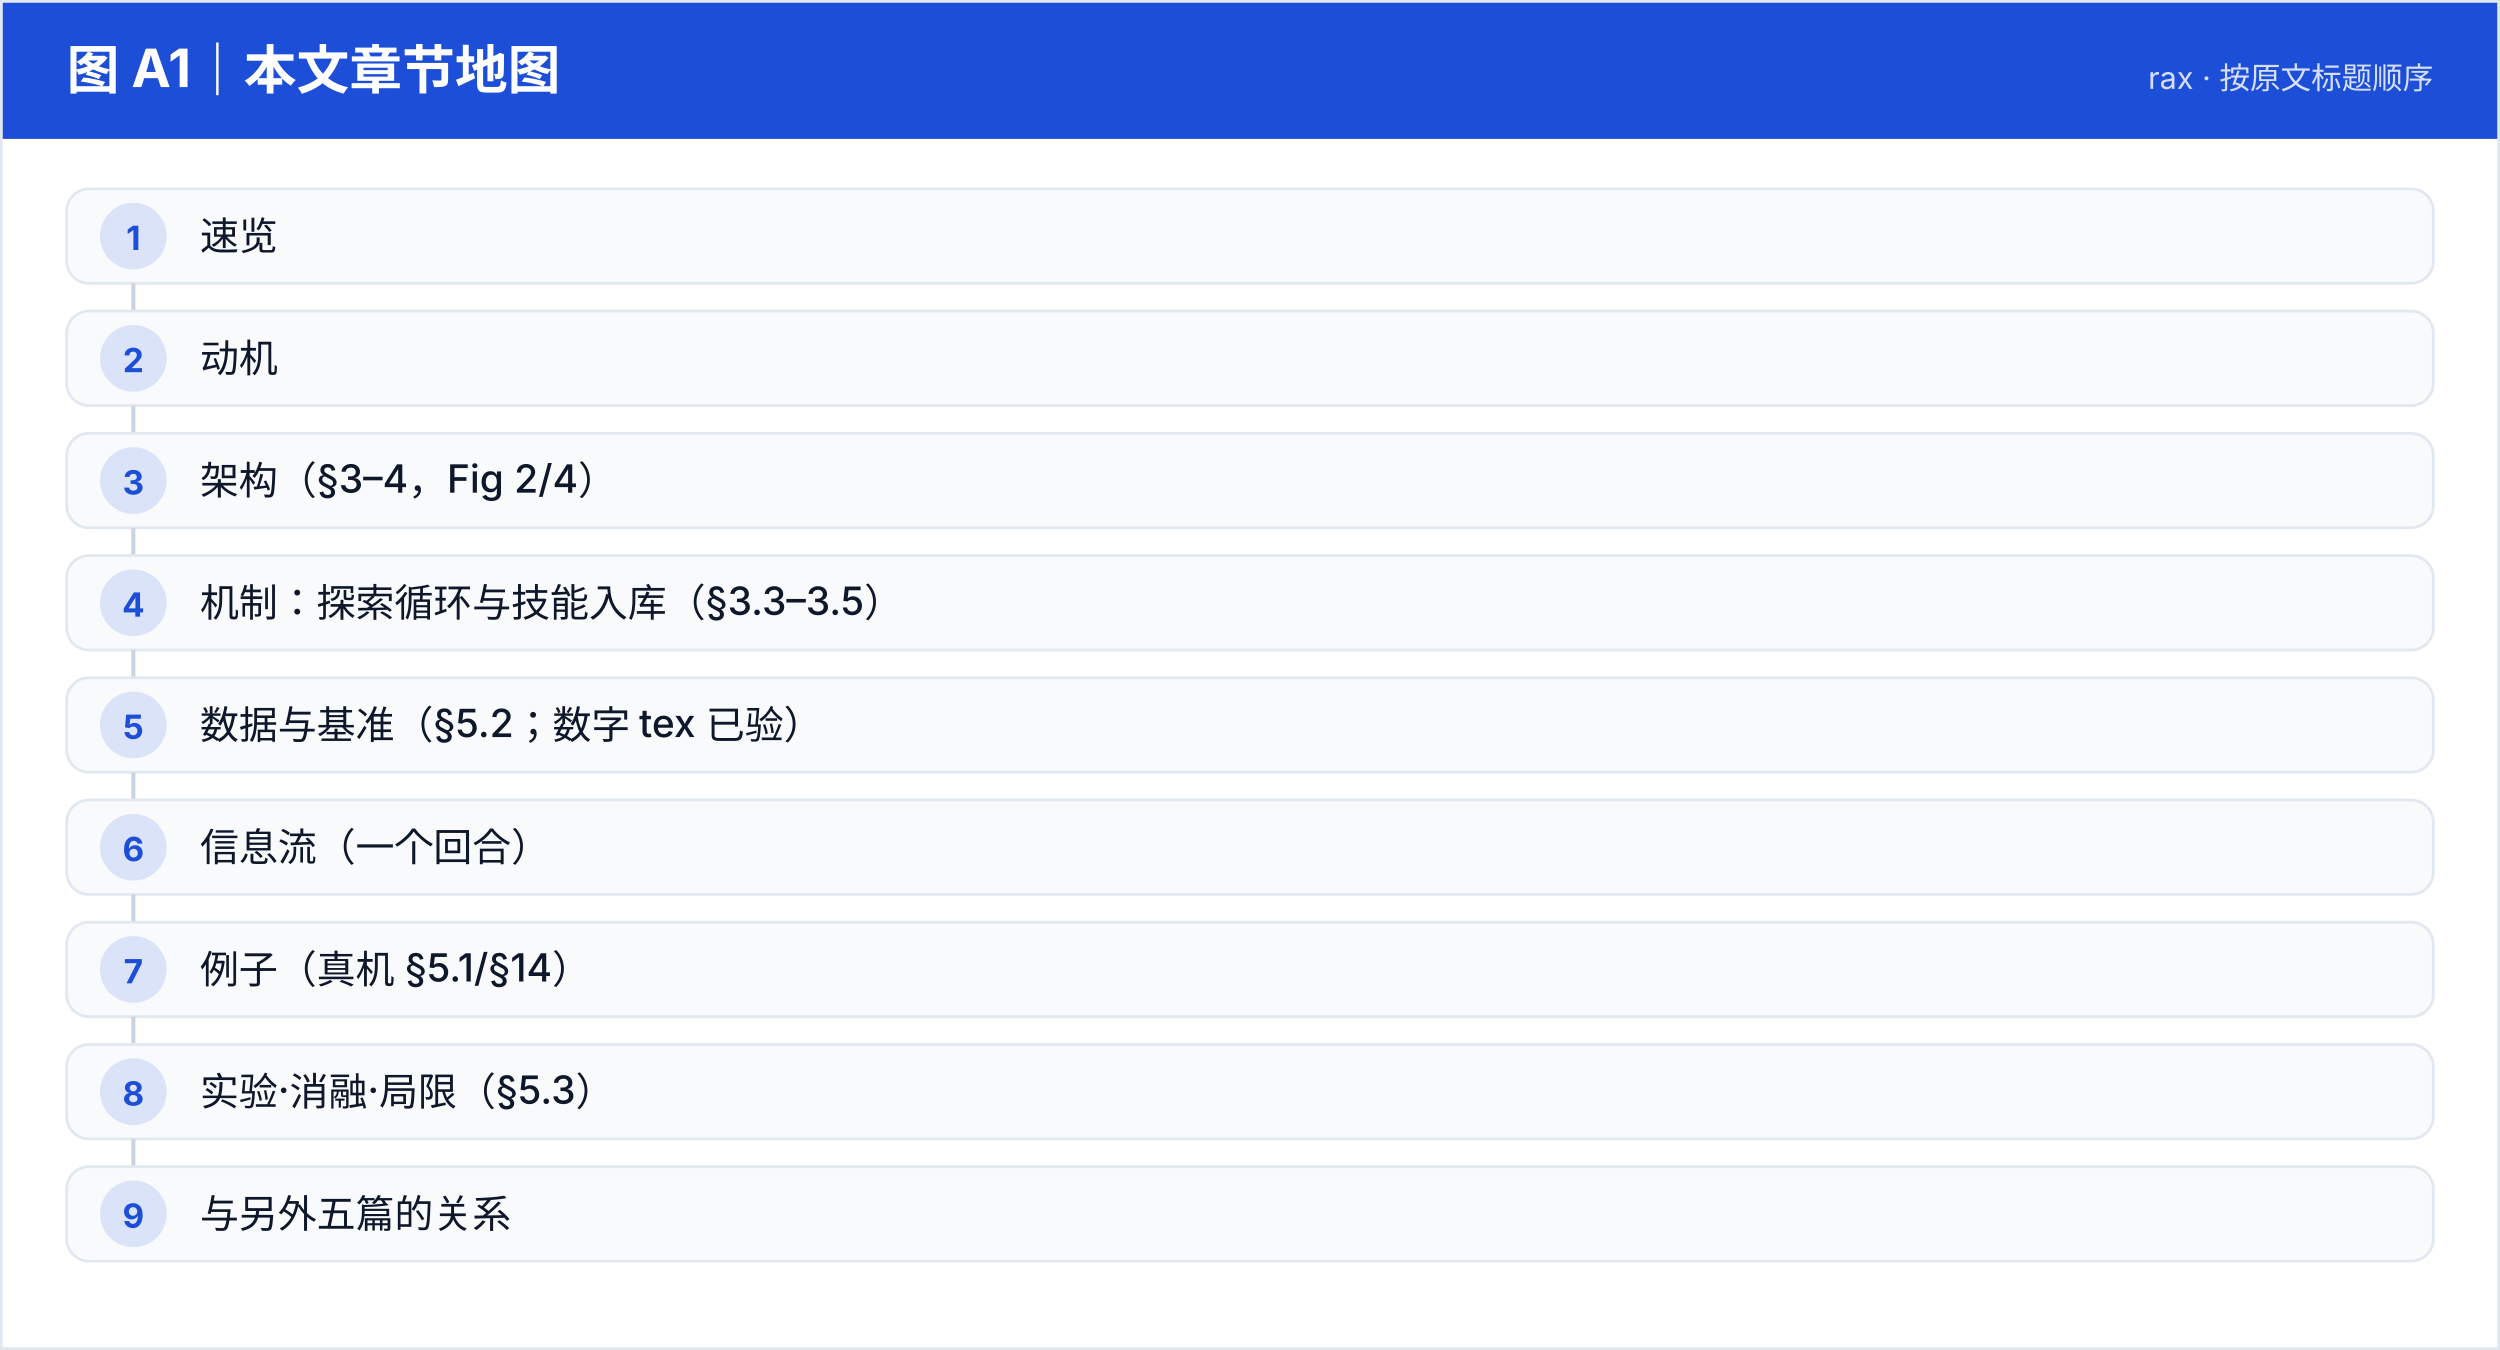
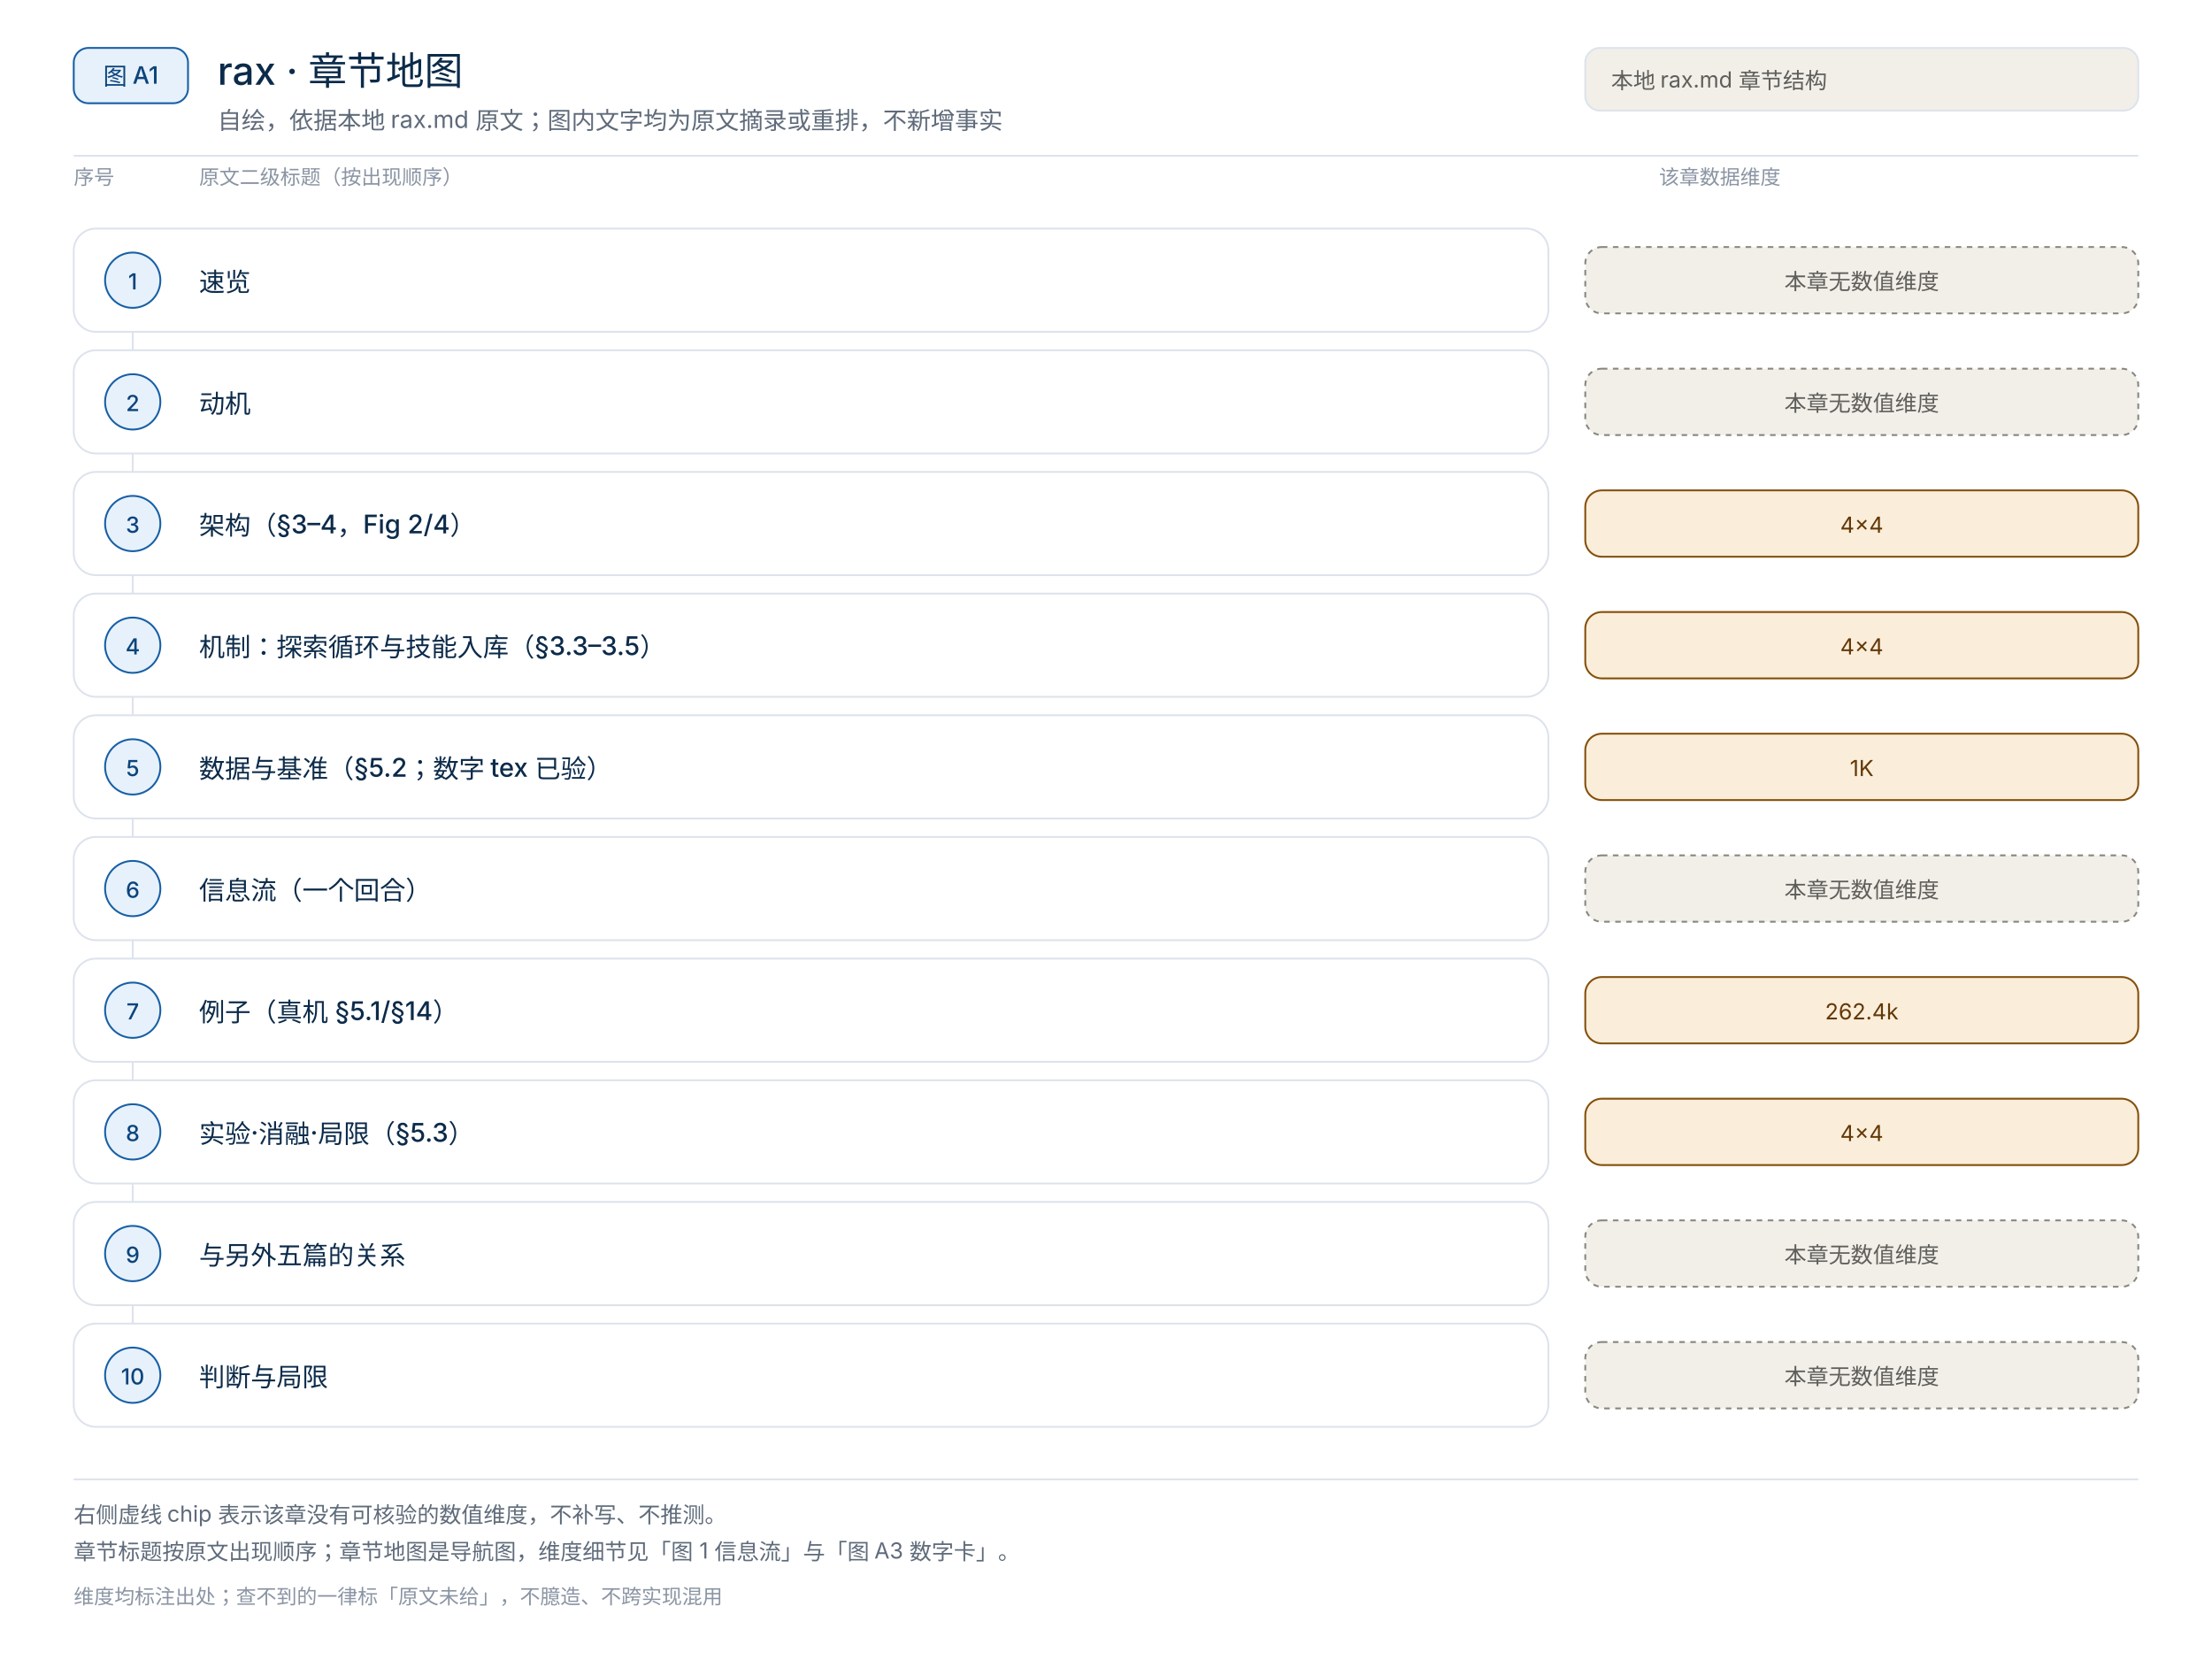
- <svg xmlns="http://www.w3.org/2000/svg" viewBox="0 0 900 486" width="900" height="486" font-family="PingFang SC, -apple-system, BlinkMacSystemFont, Microsoft YaHei, sans-serif">
-   <rect width="900" height="486" fill="#ffffff" />
-   <rect x="0" y="0" width="900" height="50" fill="#1d4ed8" />
-   <text x="24" y="32" font-size="19" fill="#ffffff" font-weight="700" text-anchor="start">图 A1｜本文章节地图</text>
-   <text x="876" y="32" font-size="11" fill="#ffffff" font-weight="400" text-anchor="end" opacity="0.82">rax · 按原文标题顺序</text>
-   <rect x="24" y="68" width="852" height="34" rx="8" fill="#f8fafc" stroke="#e2e8f0" />
-   <circle cx="48" cy="85" r="12" fill="#1d4ed8" opacity="0.14" />
-   <text x="48" y="90" font-size="12" fill="#1d4ed8" font-weight="700" text-anchor="middle">1</text>
-   <text x="72" y="90" font-size="14" fill="#0f172a" font-weight="500" text-anchor="start">速览</text>
-   <path d="M48 102 L48 112" stroke="#cbd5e1" stroke-width="1.5" />
-   <rect x="24" y="112" width="852" height="34" rx="8" fill="#f8fafc" stroke="#e2e8f0" />
-   <circle cx="48" cy="129" r="12" fill="#1d4ed8" opacity="0.14" />
-   <text x="48" y="134" font-size="12" fill="#1d4ed8" font-weight="700" text-anchor="middle">2</text>
-   <text x="72" y="134" font-size="14" fill="#0f172a" font-weight="500" text-anchor="start">动机</text>
-   <path d="M48 146 L48 156" stroke="#cbd5e1" stroke-width="1.5" />
-   <rect x="24" y="156" width="852" height="34" rx="8" fill="#f8fafc" stroke="#e2e8f0" />
-   <circle cx="48" cy="173" r="12" fill="#1d4ed8" opacity="0.14" />
-   <text x="48" y="178" font-size="12" fill="#1d4ed8" font-weight="700" text-anchor="middle">3</text>
-   <text x="72" y="178" font-size="14" fill="#0f172a" font-weight="500" text-anchor="start">架构（§3–4，Fig 2/4）</text>
-   <path d="M48 190 L48 200" stroke="#cbd5e1" stroke-width="1.5" />
-   <rect x="24" y="200" width="852" height="34" rx="8" fill="#f8fafc" stroke="#e2e8f0" />
-   <circle cx="48" cy="217" r="12" fill="#1d4ed8" opacity="0.14" />
-   <text x="48" y="222" font-size="12" fill="#1d4ed8" font-weight="700" text-anchor="middle">4</text>
-   <text x="72" y="222" font-size="14" fill="#0f172a" font-weight="500" text-anchor="start">机制：探索循环与技能入库（§3.3–3.5）</text>
-   <path d="M48 234 L48 244" stroke="#cbd5e1" stroke-width="1.5" />
-   <rect x="24" y="244" width="852" height="34" rx="8" fill="#f8fafc" stroke="#e2e8f0" />
-   <circle cx="48" cy="261" r="12" fill="#1d4ed8" opacity="0.14" />
-   <text x="48" y="266" font-size="12" fill="#1d4ed8" font-weight="700" text-anchor="middle">5</text>
-   <text x="72" y="266" font-size="14" fill="#0f172a" font-weight="500" text-anchor="start">数据与基准（§5.2；数字 tex 已验）</text>
-   <path d="M48 278 L48 288" stroke="#cbd5e1" stroke-width="1.5" />
-   <rect x="24" y="288" width="852" height="34" rx="8" fill="#f8fafc" stroke="#e2e8f0" />
-   <circle cx="48" cy="305" r="12" fill="#1d4ed8" opacity="0.14" />
-   <text x="48" y="310" font-size="12" fill="#1d4ed8" font-weight="700" text-anchor="middle">6</text>
-   <text x="72" y="310" font-size="14" fill="#0f172a" font-weight="500" text-anchor="start">信息流（一个回合）</text>
-   <path d="M48 322 L48 332" stroke="#cbd5e1" stroke-width="1.5" />
-   <rect x="24" y="332" width="852" height="34" rx="8" fill="#f8fafc" stroke="#e2e8f0" />
-   <circle cx="48" cy="349" r="12" fill="#1d4ed8" opacity="0.14" />
-   <text x="48" y="354" font-size="12" fill="#1d4ed8" font-weight="700" text-anchor="middle">7</text>
-   <text x="72" y="354" font-size="14" fill="#0f172a" font-weight="500" text-anchor="start">例子（真机 §5.1/§14）</text>
-   <path d="M48 366 L48 376" stroke="#cbd5e1" stroke-width="1.5" />
-   <rect x="24" y="376" width="852" height="34" rx="8" fill="#f8fafc" stroke="#e2e8f0" />
-   <circle cx="48" cy="393" r="12" fill="#1d4ed8" opacity="0.14" />
-   <text x="48" y="398" font-size="12" fill="#1d4ed8" font-weight="700" text-anchor="middle">8</text>
-   <text x="72" y="398" font-size="14" fill="#0f172a" font-weight="500" text-anchor="start">实验·消融·局限（§5.3）</text>
-   <path d="M48 410 L48 420" stroke="#cbd5e1" stroke-width="1.5" />
-   <rect x="24" y="420" width="852" height="34" rx="8" fill="#f8fafc" stroke="#e2e8f0" />
-   <circle cx="48" cy="437" r="12" fill="#1d4ed8" opacity="0.14" />
-   <text x="48" y="442" font-size="12" fill="#1d4ed8" font-weight="700" text-anchor="middle">9</text>
-   <text x="72" y="442" font-size="14" fill="#0f172a" font-weight="500" text-anchor="start">与另外五篇的关系</text>
-   <rect x="0.5" y="0.5" width="899" height="485" fill="none" stroke="#e2e8f0" />
+ <svg xmlns="http://www.w3.org/2000/svg" width="1200" height="900" viewBox="0 0 1200 900" role="img">
+   <defs>
+     <marker id="arrow" viewBox="0 0 10 10" refX="8" refY="5" markerWidth="6" markerHeight="6" orient="auto-start-reverse">
+       <path d="M2 1L8 5L2 9" fill="none" stroke="#185FA5" stroke-width="1.6" stroke-linecap="round" stroke-linejoin="round" />
+     </marker>
+   </defs>
+   <rect x="0" y="0" width="1200" height="900" rx="0" fill="#FFFFFF" stroke="#FFFFFF" stroke-width="1" />
+   <text x="118" y="46" font-family="-apple-system,BlinkMacSystemFont,'PingFang SC','Microsoft YaHei',sans-serif" font-size="21" font-weight="500" fill="#0C2B4A" text-anchor="start">rax · 章节地图</text>
+   <text x="118" y="70" font-family="-apple-system,BlinkMacSystemFont,'PingFang SC','Microsoft YaHei',sans-serif" font-size="13" font-weight="400" fill="#5F6B7A" text-anchor="start">自绘，依据本地 rax.md 原文；图内文字均为原文摘录或重排，不新增事实</text>
+   <rect x="40" y="84" width="1120" height="1" rx="0" fill="#DDE3EC" stroke="#DDE3EC" stroke-width="0" />
+   <rect x="860" y="26" width="300" height="34" rx="8" fill="#F1EFE8" stroke="#DDE3EC" stroke-width="1" />
+   <text x="874" y="48" font-family="-apple-system,BlinkMacSystemFont,'PingFang SC','Microsoft YaHei',sans-serif" font-size="12" font-weight="400" fill="#5F5E5A" text-anchor="start">本地 rax.md 章节结构</text>
+   <rect x="40" y="26" width="62" height="30" rx="8" fill="#E6F1FB" stroke="#185FA5" stroke-width="1" />
+   <text x="71" y="46" font-family="-apple-system,BlinkMacSystemFont,'PingFang SC','Microsoft YaHei',sans-serif" font-size="13" font-weight="500" fill="#0C447C" text-anchor="middle">图 A1</text>
+   <text x="40" y="100" font-family="-apple-system,BlinkMacSystemFont,'PingFang SC','Microsoft YaHei',sans-serif" font-size="11" font-weight="400" fill="#8A94A3" text-anchor="start">序号</text>
+   <text x="108" y="100" font-family="-apple-system,BlinkMacSystemFont,'PingFang SC','Microsoft YaHei',sans-serif" font-size="11" font-weight="400" fill="#8A94A3" text-anchor="start">原文二级标题（按出现顺序）</text>
+   <text x="900" y="100" font-family="-apple-system,BlinkMacSystemFont,'PingFang SC','Microsoft YaHei',sans-serif" font-size="11" font-weight="400" fill="#8A94A3" text-anchor="start">该章数据维度</text>
+   <rect x="40" y="124" width="800" height="56" rx="12" fill="#FFFFFF" stroke="#DDE3EC" stroke-width="1" />
+   <circle cx="72" cy="152" r="15" fill="#E6F1FB" stroke="#185FA5" stroke-width="1" />
+   <text x="72" y="157" font-family="-apple-system,BlinkMacSystemFont,'PingFang SC','Microsoft YaHei',sans-serif" font-size="12" font-weight="500" fill="#0C447C" text-anchor="middle">1</text>
+   <text x="108" y="158" font-family="-apple-system,BlinkMacSystemFont,'PingFang SC','Microsoft YaHei',sans-serif" font-size="14" font-weight="500" fill="#0C2B4A" text-anchor="start">速览</text>
+   <rect x="860" y="134" width="300" height="36" rx="9" fill="#F1EFE8" stroke="#888780" stroke-width="1" stroke-dasharray="3 3" />
+   <text x="1010" y="157" font-family="-apple-system,BlinkMacSystemFont,'PingFang SC','Microsoft YaHei',sans-serif" font-size="12" font-weight="400" fill="#5F5E5A" text-anchor="middle">本章无数值维度</text>
+   <path d="M72 180 L72 190" fill="none" stroke="#DDE3EC" stroke-width="1" />
+   <rect x="40" y="190" width="800" height="56" rx="12" fill="#FFFFFF" stroke="#DDE3EC" stroke-width="1" />
+   <circle cx="72" cy="218" r="15" fill="#E6F1FB" stroke="#185FA5" stroke-width="1" />
+   <text x="72" y="223" font-family="-apple-system,BlinkMacSystemFont,'PingFang SC','Microsoft YaHei',sans-serif" font-size="12" font-weight="500" fill="#0C447C" text-anchor="middle">2</text>
+   <text x="108" y="224" font-family="-apple-system,BlinkMacSystemFont,'PingFang SC','Microsoft YaHei',sans-serif" font-size="14" font-weight="500" fill="#0C2B4A" text-anchor="start">动机</text>
+   <rect x="860" y="200" width="300" height="36" rx="9" fill="#F1EFE8" stroke="#888780" stroke-width="1" stroke-dasharray="3 3" />
+   <text x="1010" y="223" font-family="-apple-system,BlinkMacSystemFont,'PingFang SC','Microsoft YaHei',sans-serif" font-size="12" font-weight="400" fill="#5F5E5A" text-anchor="middle">本章无数值维度</text>
+   <path d="M72 246 L72 256" fill="none" stroke="#DDE3EC" stroke-width="1" />
+   <rect x="40" y="256" width="800" height="56" rx="12" fill="#FFFFFF" stroke="#DDE3EC" stroke-width="1" />
+   <circle cx="72" cy="284" r="15" fill="#E6F1FB" stroke="#185FA5" stroke-width="1" />
+   <text x="72" y="289" font-family="-apple-system,BlinkMacSystemFont,'PingFang SC','Microsoft YaHei',sans-serif" font-size="12" font-weight="500" fill="#0C447C" text-anchor="middle">3</text>
+   <text x="108" y="290" font-family="-apple-system,BlinkMacSystemFont,'PingFang SC','Microsoft YaHei',sans-serif" font-size="14" font-weight="500" fill="#0C2B4A" text-anchor="start">架构（§3–4，Fig 2/4）</text>
+   <rect x="860" y="266" width="300" height="36" rx="9" fill="#FAEEDA" stroke="#854F0B" stroke-width="1" />
+   <text x="1010" y="289" font-family="-apple-system,BlinkMacSystemFont,'PingFang SC','Microsoft YaHei',sans-serif" font-size="12" font-weight="400" fill="#633806" text-anchor="middle">4×4</text>
+   <path d="M72 312 L72 322" fill="none" stroke="#DDE3EC" stroke-width="1" />
+   <rect x="40" y="322" width="800" height="56" rx="12" fill="#FFFFFF" stroke="#DDE3EC" stroke-width="1" />
+   <circle cx="72" cy="350" r="15" fill="#E6F1FB" stroke="#185FA5" stroke-width="1" />
+   <text x="72" y="355" font-family="-apple-system,BlinkMacSystemFont,'PingFang SC','Microsoft YaHei',sans-serif" font-size="12" font-weight="500" fill="#0C447C" text-anchor="middle">4</text>
+   <text x="108" y="356" font-family="-apple-system,BlinkMacSystemFont,'PingFang SC','Microsoft YaHei',sans-serif" font-size="14" font-weight="500" fill="#0C2B4A" text-anchor="start">机制：探索循环与技能入库（§3.3–3.5）</text>
+   <rect x="860" y="332" width="300" height="36" rx="9" fill="#FAEEDA" stroke="#854F0B" stroke-width="1" />
+   <text x="1010" y="355" font-family="-apple-system,BlinkMacSystemFont,'PingFang SC','Microsoft YaHei',sans-serif" font-size="12" font-weight="400" fill="#633806" text-anchor="middle">4×4</text>
+   <path d="M72 378 L72 388" fill="none" stroke="#DDE3EC" stroke-width="1" />
+   <rect x="40" y="388" width="800" height="56" rx="12" fill="#FFFFFF" stroke="#DDE3EC" stroke-width="1" />
+   <circle cx="72" cy="416" r="15" fill="#E6F1FB" stroke="#185FA5" stroke-width="1" />
+   <text x="72" y="421" font-family="-apple-system,BlinkMacSystemFont,'PingFang SC','Microsoft YaHei',sans-serif" font-size="12" font-weight="500" fill="#0C447C" text-anchor="middle">5</text>
+   <text x="108" y="422" font-family="-apple-system,BlinkMacSystemFont,'PingFang SC','Microsoft YaHei',sans-serif" font-size="14" font-weight="500" fill="#0C2B4A" text-anchor="start">数据与基准（§5.2；数字 tex 已验）</text>
+   <rect x="860" y="398" width="300" height="36" rx="9" fill="#FAEEDA" stroke="#854F0B" stroke-width="1" />
+   <text x="1010" y="421" font-family="-apple-system,BlinkMacSystemFont,'PingFang SC','Microsoft YaHei',sans-serif" font-size="12" font-weight="400" fill="#633806" text-anchor="middle">1K</text>
+   <path d="M72 444 L72 454" fill="none" stroke="#DDE3EC" stroke-width="1" />
+   <rect x="40" y="454" width="800" height="56" rx="12" fill="#FFFFFF" stroke="#DDE3EC" stroke-width="1" />
+   <circle cx="72" cy="482" r="15" fill="#E6F1FB" stroke="#185FA5" stroke-width="1" />
+   <text x="72" y="487" font-family="-apple-system,BlinkMacSystemFont,'PingFang SC','Microsoft YaHei',sans-serif" font-size="12" font-weight="500" fill="#0C447C" text-anchor="middle">6</text>
+   <text x="108" y="488" font-family="-apple-system,BlinkMacSystemFont,'PingFang SC','Microsoft YaHei',sans-serif" font-size="14" font-weight="500" fill="#0C2B4A" text-anchor="start">信息流（一个回合）</text>
+   <rect x="860" y="464" width="300" height="36" rx="9" fill="#F1EFE8" stroke="#888780" stroke-width="1" stroke-dasharray="3 3" />
+   <text x="1010" y="487" font-family="-apple-system,BlinkMacSystemFont,'PingFang SC','Microsoft YaHei',sans-serif" font-size="12" font-weight="400" fill="#5F5E5A" text-anchor="middle">本章无数值维度</text>
+   <path d="M72 510 L72 520" fill="none" stroke="#DDE3EC" stroke-width="1" />
+   <rect x="40" y="520" width="800" height="56" rx="12" fill="#FFFFFF" stroke="#DDE3EC" stroke-width="1" />
+   <circle cx="72" cy="548" r="15" fill="#E6F1FB" stroke="#185FA5" stroke-width="1" />
+   <text x="72" y="553" font-family="-apple-system,BlinkMacSystemFont,'PingFang SC','Microsoft YaHei',sans-serif" font-size="12" font-weight="500" fill="#0C447C" text-anchor="middle">7</text>
+   <text x="108" y="554" font-family="-apple-system,BlinkMacSystemFont,'PingFang SC','Microsoft YaHei',sans-serif" font-size="14" font-weight="500" fill="#0C2B4A" text-anchor="start">例子（真机 §5.1/§14）</text>
+   <rect x="860" y="530" width="300" height="36" rx="9" fill="#FAEEDA" stroke="#854F0B" stroke-width="1" />
+   <text x="1010" y="553" font-family="-apple-system,BlinkMacSystemFont,'PingFang SC','Microsoft YaHei',sans-serif" font-size="12" font-weight="400" fill="#633806" text-anchor="middle">262.4k</text>
+   <path d="M72 576 L72 586" fill="none" stroke="#DDE3EC" stroke-width="1" />
+   <rect x="40" y="586" width="800" height="56" rx="12" fill="#FFFFFF" stroke="#DDE3EC" stroke-width="1" />
+   <circle cx="72" cy="614" r="15" fill="#E6F1FB" stroke="#185FA5" stroke-width="1" />
+   <text x="72" y="619" font-family="-apple-system,BlinkMacSystemFont,'PingFang SC','Microsoft YaHei',sans-serif" font-size="12" font-weight="500" fill="#0C447C" text-anchor="middle">8</text>
+   <text x="108" y="620" font-family="-apple-system,BlinkMacSystemFont,'PingFang SC','Microsoft YaHei',sans-serif" font-size="14" font-weight="500" fill="#0C2B4A" text-anchor="start">实验·消融·局限（§5.3）</text>
+   <rect x="860" y="596" width="300" height="36" rx="9" fill="#FAEEDA" stroke="#854F0B" stroke-width="1" />
+   <text x="1010" y="619" font-family="-apple-system,BlinkMacSystemFont,'PingFang SC','Microsoft YaHei',sans-serif" font-size="12" font-weight="400" fill="#633806" text-anchor="middle">4×4</text>
+   <path d="M72 642 L72 652" fill="none" stroke="#DDE3EC" stroke-width="1" />
+   <rect x="40" y="652" width="800" height="56" rx="12" fill="#FFFFFF" stroke="#DDE3EC" stroke-width="1" />
+   <circle cx="72" cy="680" r="15" fill="#E6F1FB" stroke="#185FA5" stroke-width="1" />
+   <text x="72" y="685" font-family="-apple-system,BlinkMacSystemFont,'PingFang SC','Microsoft YaHei',sans-serif" font-size="12" font-weight="500" fill="#0C447C" text-anchor="middle">9</text>
+   <text x="108" y="686" font-family="-apple-system,BlinkMacSystemFont,'PingFang SC','Microsoft YaHei',sans-serif" font-size="14" font-weight="500" fill="#0C2B4A" text-anchor="start">与另外五篇的关系</text>
+   <rect x="860" y="662" width="300" height="36" rx="9" fill="#F1EFE8" stroke="#888780" stroke-width="1" stroke-dasharray="3 3" />
+   <text x="1010" y="685" font-family="-apple-system,BlinkMacSystemFont,'PingFang SC','Microsoft YaHei',sans-serif" font-size="12" font-weight="400" fill="#5F5E5A" text-anchor="middle">本章无数值维度</text>
+   <path d="M72 708 L72 718" fill="none" stroke="#DDE3EC" stroke-width="1" />
+   <rect x="40" y="718" width="800" height="56" rx="12" fill="#FFFFFF" stroke="#DDE3EC" stroke-width="1" />
+   <circle cx="72" cy="746" r="15" fill="#E6F1FB" stroke="#185FA5" stroke-width="1" />
+   <text x="72" y="751" font-family="-apple-system,BlinkMacSystemFont,'PingFang SC','Microsoft YaHei',sans-serif" font-size="12" font-weight="500" fill="#0C447C" text-anchor="middle">10</text>
+   <text x="108" y="752" font-family="-apple-system,BlinkMacSystemFont,'PingFang SC','Microsoft YaHei',sans-serif" font-size="14" font-weight="500" fill="#0C2B4A" text-anchor="start">判断与局限</text>
+   <rect x="860" y="728" width="300" height="36" rx="9" fill="#F1EFE8" stroke="#888780" stroke-width="1" stroke-dasharray="3 3" />
+   <text x="1010" y="751" font-family="-apple-system,BlinkMacSystemFont,'PingFang SC','Microsoft YaHei',sans-serif" font-size="12" font-weight="400" fill="#5F5E5A" text-anchor="middle">本章无数值维度</text>
+   <rect x="40" y="802" width="1120" height="1" rx="0" fill="#DDE3EC" stroke="#DDE3EC" stroke-width="0" />
+   <text x="40" y="826" font-family="-apple-system,BlinkMacSystemFont,'PingFang SC','Microsoft YaHei',sans-serif" font-size="12" font-weight="400" fill="#5F6B7A" text-anchor="start">右侧虚线 chip 表示该章没有可核验的数值维度，不补写、不推测。</text>
+   <text x="40" y="846" font-family="-apple-system,BlinkMacSystemFont,'PingFang SC','Microsoft YaHei',sans-serif" font-size="12" font-weight="400" fill="#5F6B7A" text-anchor="start">章节标题按原文出现顺序；章节地图是导航图，维度细节见「图 1 信息流」与「图 A3 数字卡」。</text>
+   <text x="40" y="870" font-family="-apple-system,BlinkMacSystemFont,'PingFang SC','Microsoft YaHei',sans-serif" font-size="11" font-weight="400" fill="#8A94A3" text-anchor="start">维度均标注出处；查不到的一律标「原文未给」，不臆造、不跨实现混用</text>
</svg>
